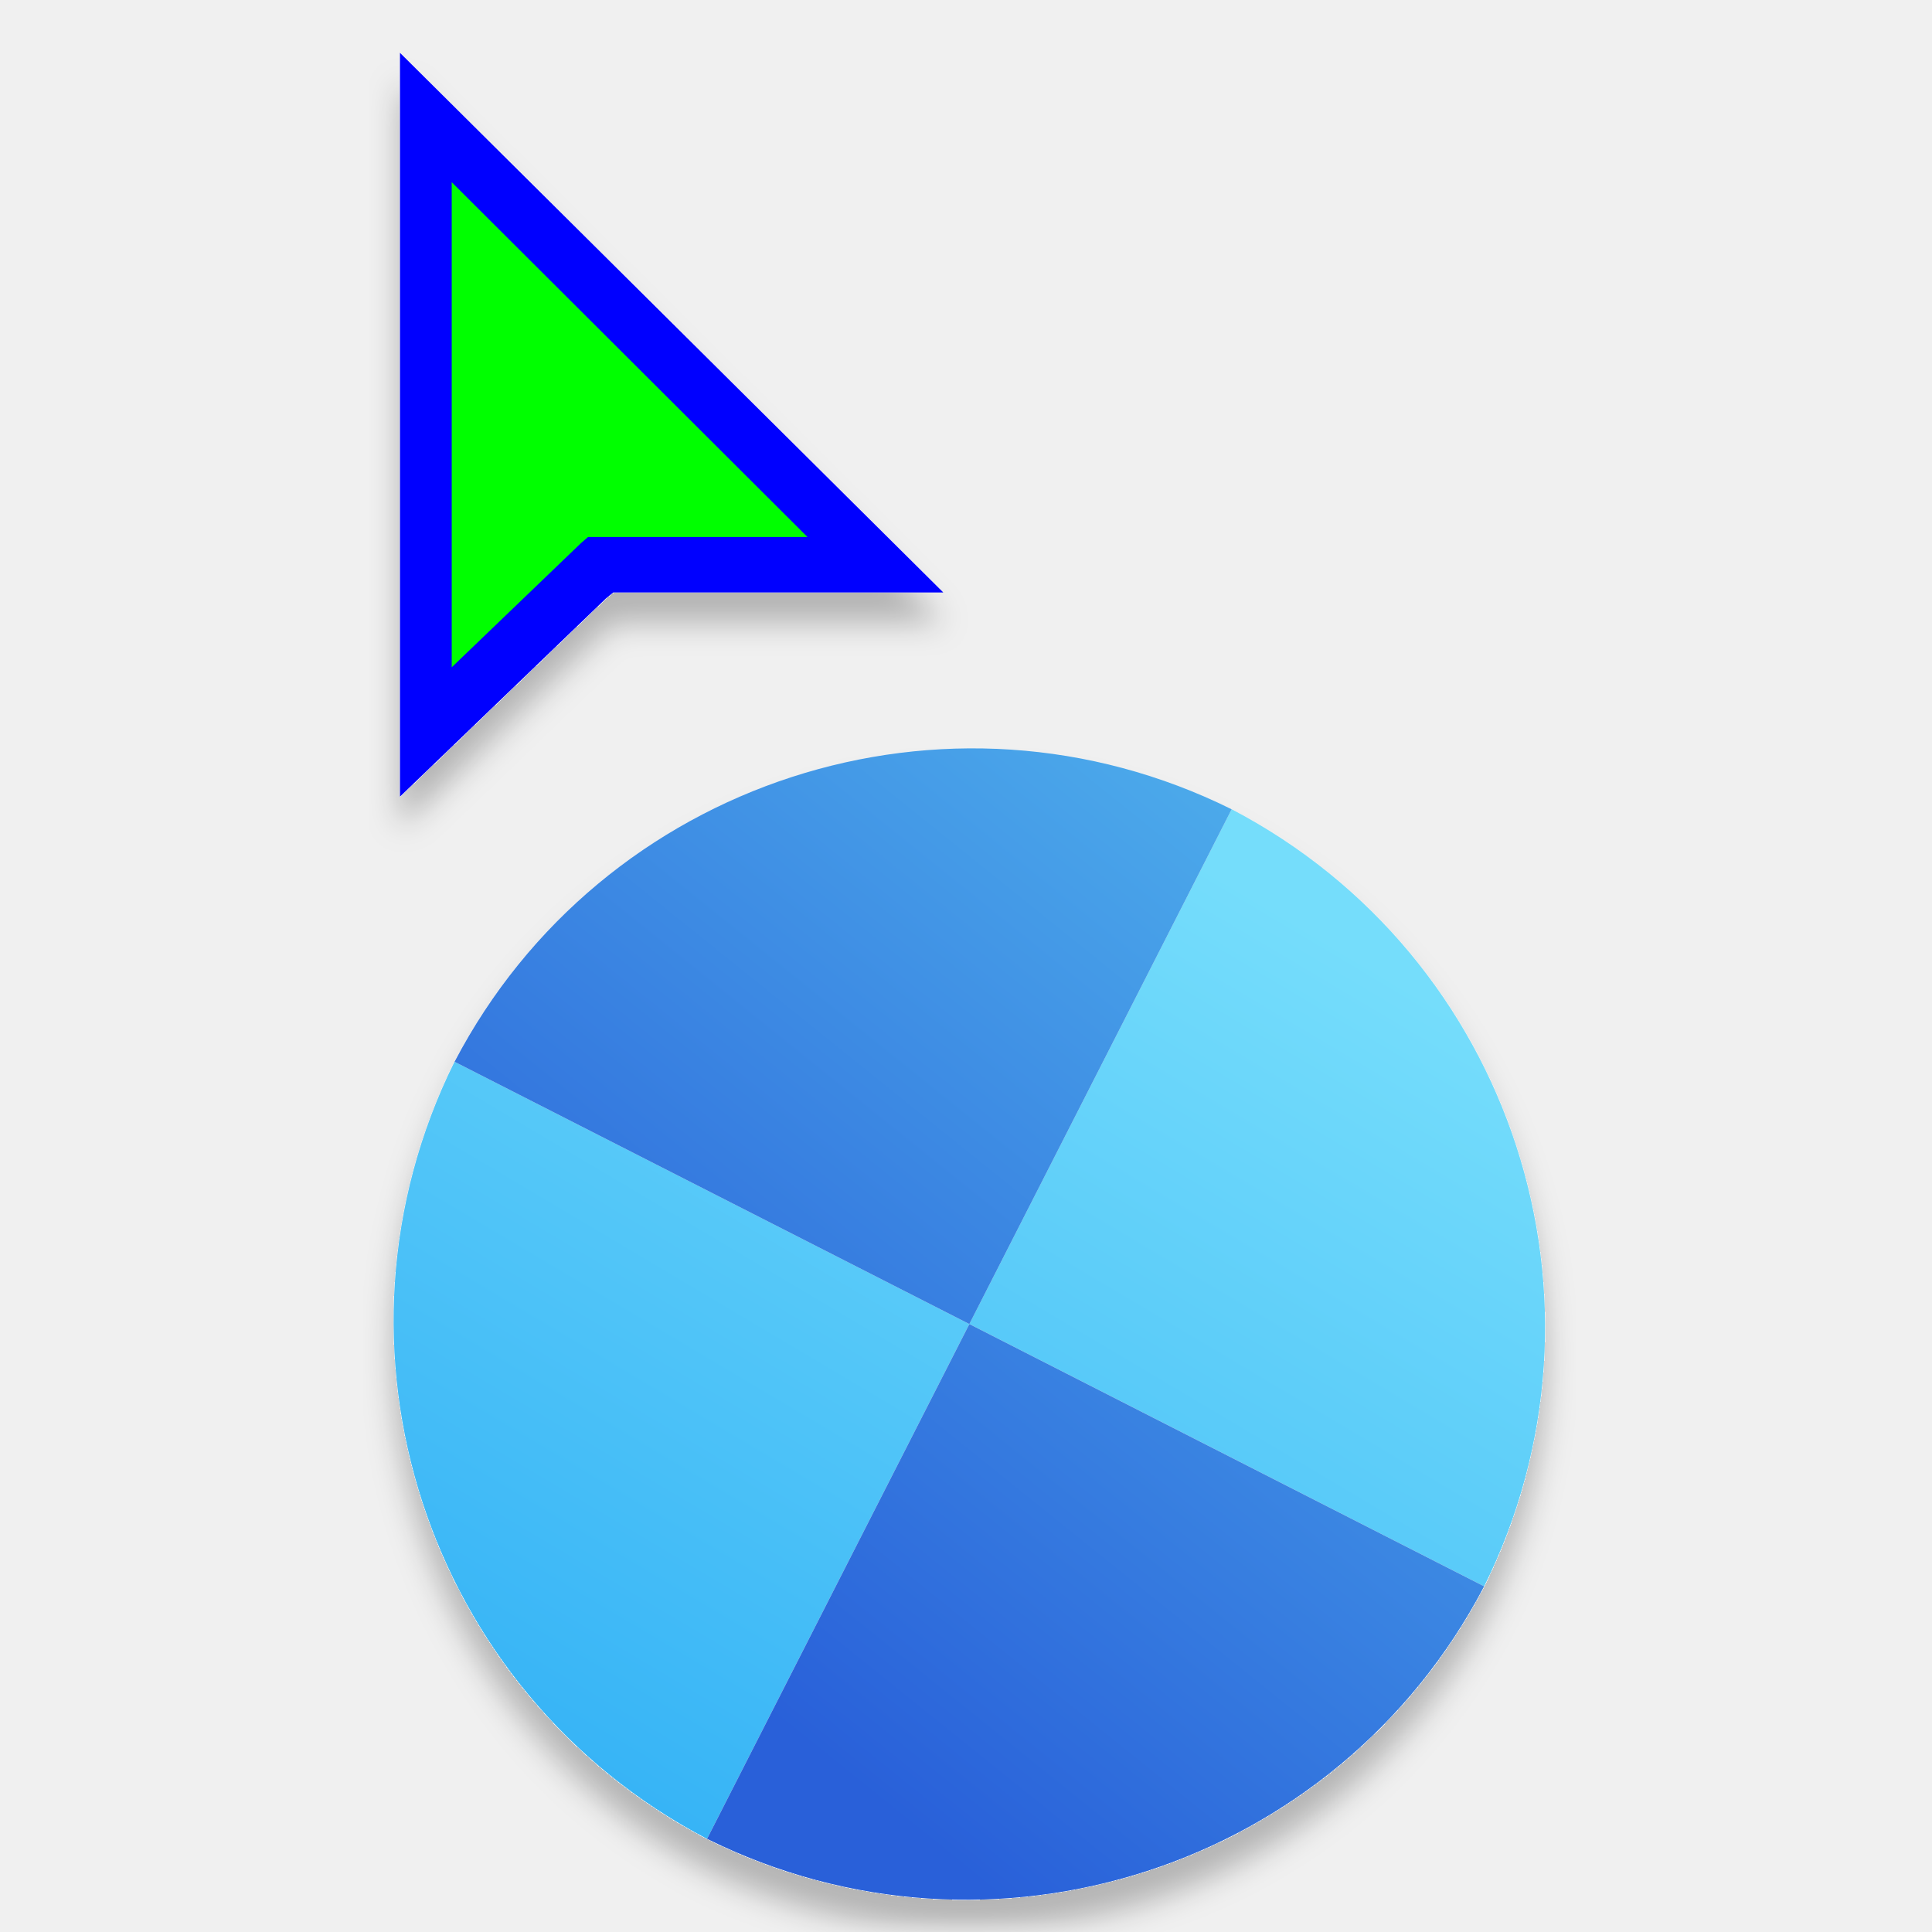
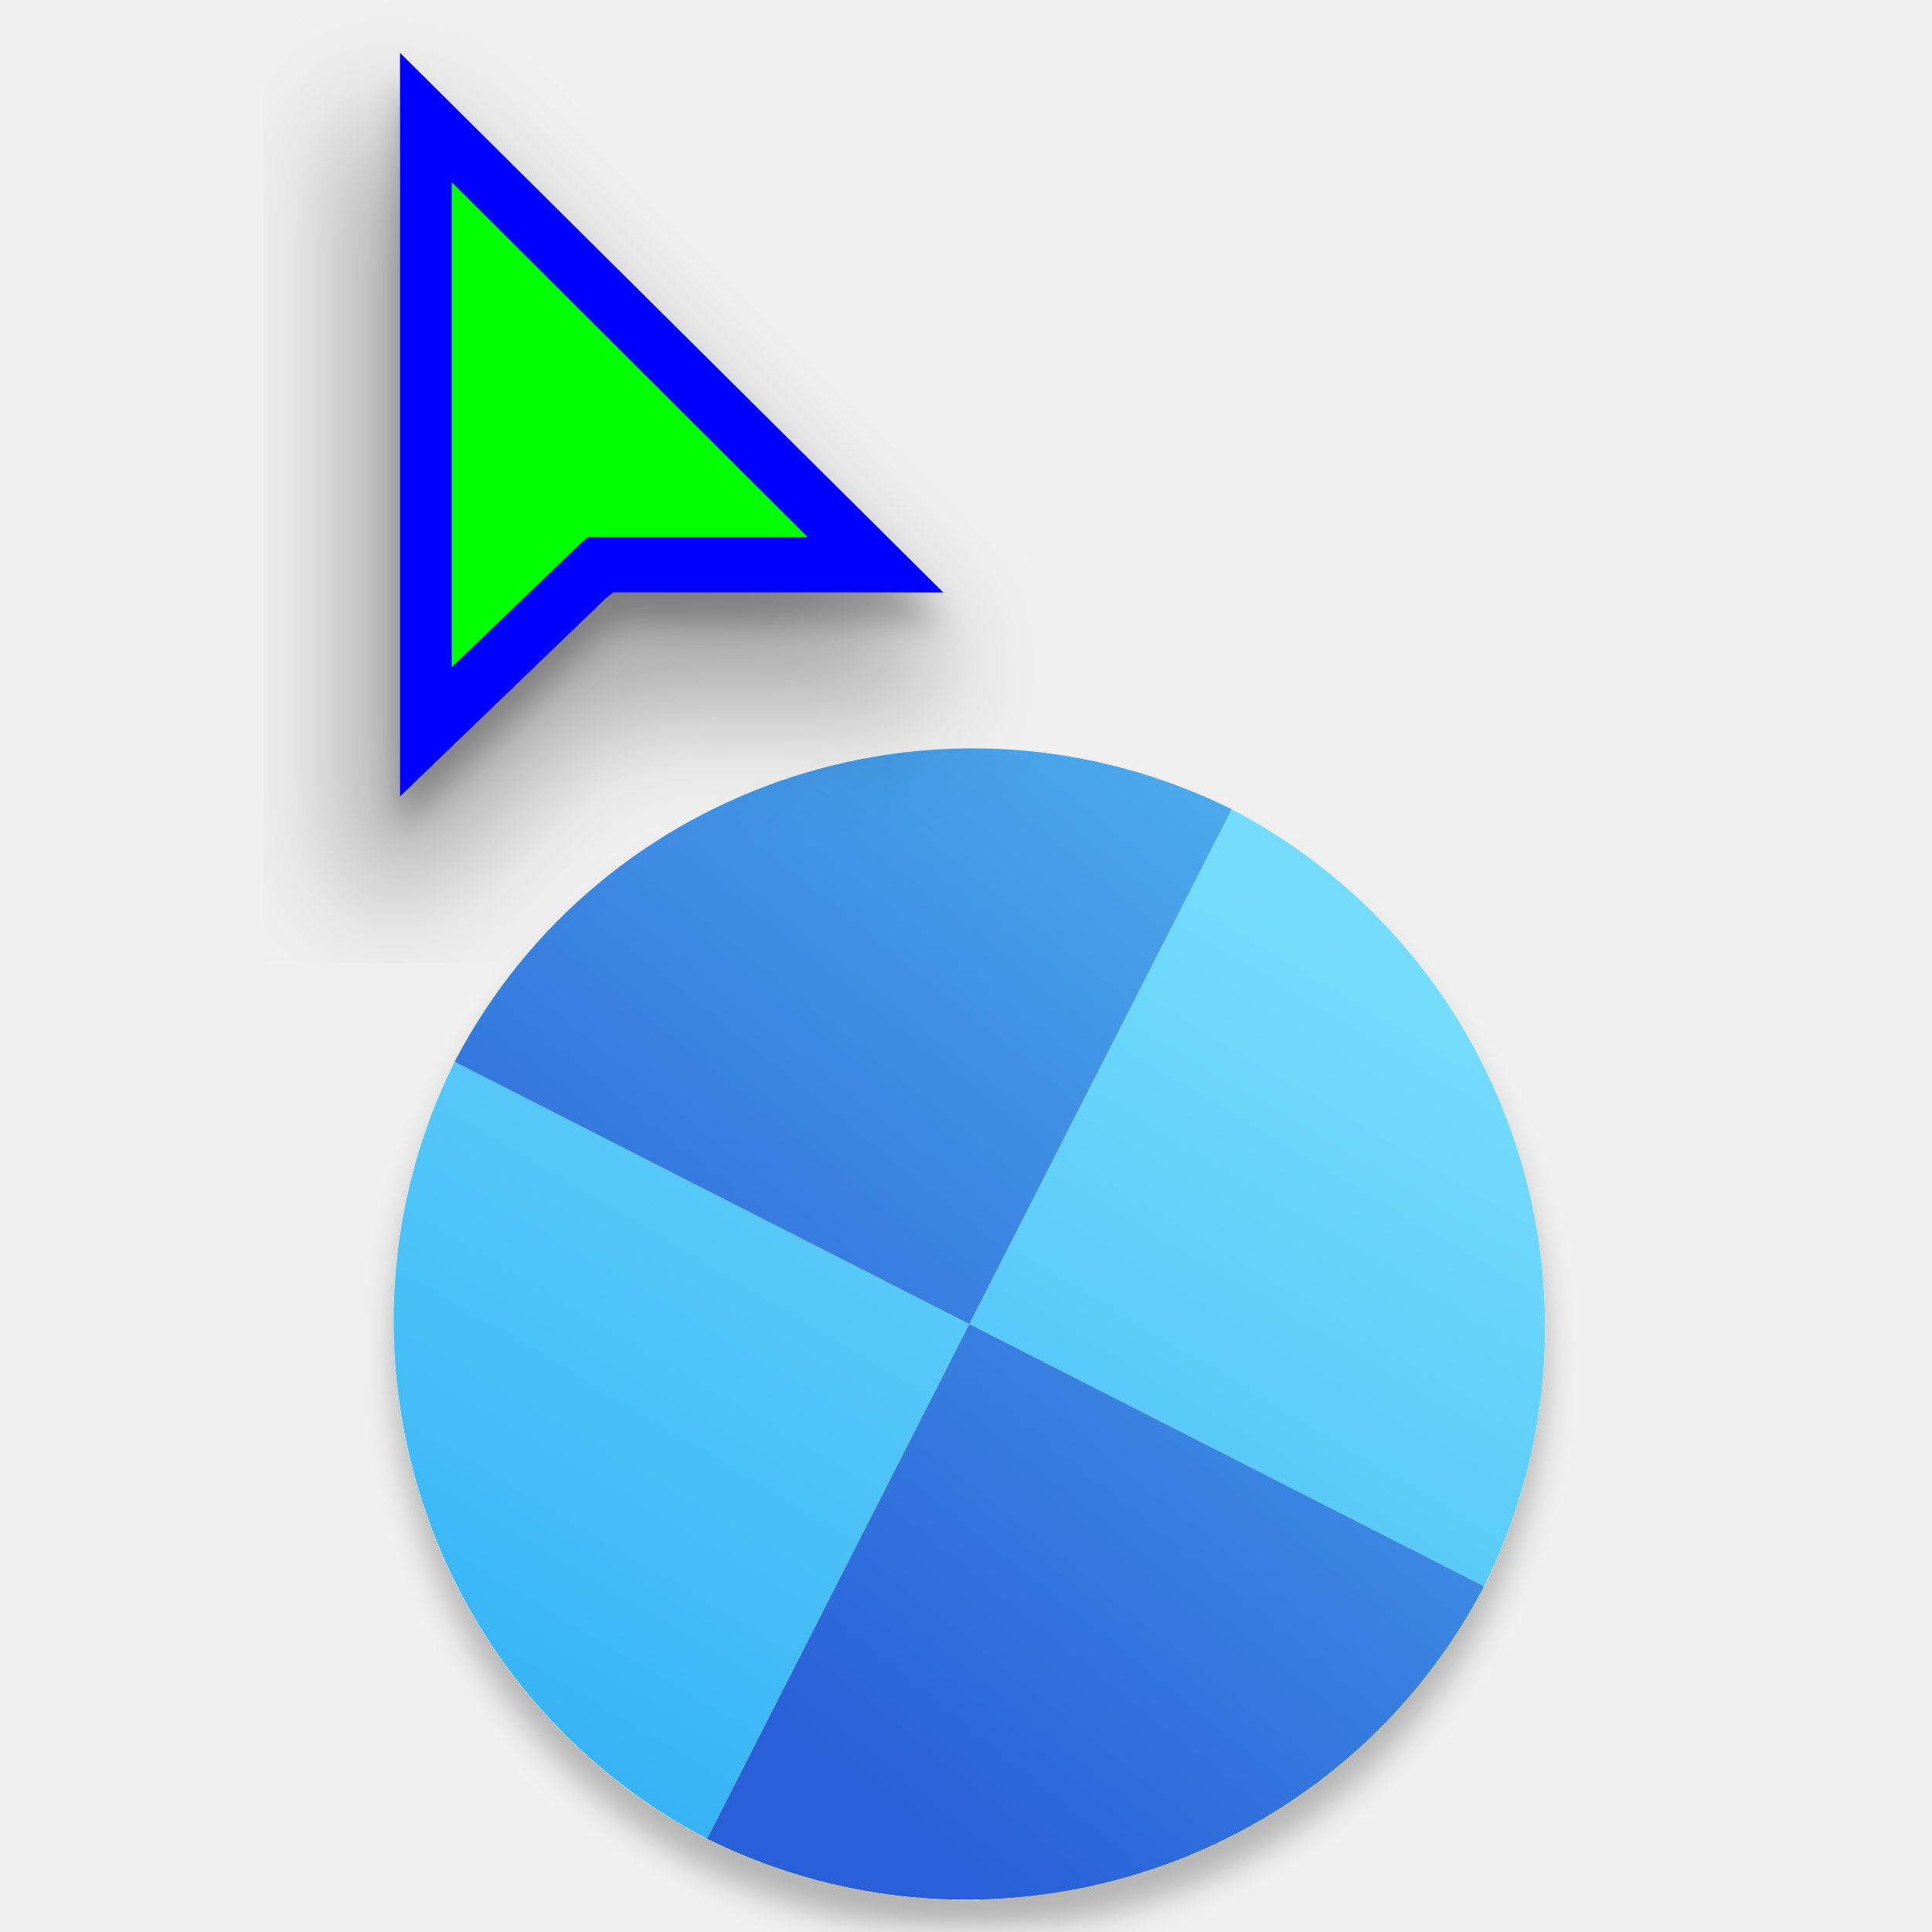
<svg xmlns="http://www.w3.org/2000/svg" width="256" height="256" viewBox="0 0 256 256" fill="none">
  <g clip-path="url(#clip0_4701_20)">
    <g filter="url(#filter0_d_4701_20)">
      <path d="M196.657 210.197C215.358 172.496 200.483 126.734 163.201 107.229L128.445 175.441L196.657 210.197Z" fill="url(#paint0_linear_4701_20)" />
      <path d="M60.227 140.687C41.526 178.388 56.401 224.15 93.683 243.655L128.439 175.443L60.227 140.687Z" fill="url(#paint1_linear_4701_20)" />
      <path d="M196.655 210.201C177.146 247.49 131.38 262.354 93.687 243.657L128.443 175.445L196.655 210.201Z" fill="url(#paint2_linear_4701_20)" />
      <path d="M60.231 140.689C79.74 103.4 125.506 88.536 163.199 107.233L128.443 175.445L60.231 140.689Z" fill="url(#paint3_linear_4701_20)" />
    </g>
    <g filter="url(#filter1_d_4701_20)">
-       <path fill-rule="evenodd" clip-rule="evenodd" d="M53 105.56V7L124.992 78.506H81.26L80.322 79.269L53 105.56Z" fill="#0000FF" />
+       <g filter="url(#filter2_d_4701_20)">
+         <path fill-rule="evenodd" clip-rule="evenodd" d="M53 105.56V7L124.992 78.506H81.26L80.322 79.269L53 105.56Z" fill="#0000FF" />
+       </g>
+       <path fill-rule="evenodd" clip-rule="evenodd" d="M59.856 24.141V88.419L76.997 71.953L77.92 71.154H106.994L59.856 24.141Z" fill="#00FF00" />
    </g>
-     <path fill-rule="evenodd" clip-rule="evenodd" d="M59.856 24.141V88.419L76.997 71.953L77.92 71.154H106.994L59.856 24.141Z" fill="#00FF00" />
  </g>
  <defs>
    <filter id="filter0_d_4701_20" x="48.155" y="99.162" width="160.573" height="160.566" filterUnits="userSpaceOnUse" color-interpolation-filters="sRGB">
      <feFlood flood-opacity="0" result="BackgroundImageFix" />
      <feColorMatrix in="SourceAlpha" type="matrix" values="0 0 0 0 0 0 0 0 0 0 0 0 0 0 0 0 0 0 127 0" result="hardAlpha" />
      <feOffset dy="4" />
      <feGaussianBlur stdDeviation="2" />
      <feComposite in2="hardAlpha" operator="out" />
      <feColorMatrix type="matrix" values="0 0 0 0 0 0 0 0 0 0 0 0 0 0 0 0 0 0 0.25 0" />
      <feBlend mode="normal" in2="BackgroundImageFix" result="effect1_dropShadow_4701_20" />
      <feBlend mode="normal" in="SourceGraphic" in2="effect1_dropShadow_4701_20" result="shape" />
    </filter>
-     <filter id="filter1_d_4701_20" x="49" y="7" width="79.992" height="106.56" filterUnits="userSpaceOnUse" color-interpolation-filters="sRGB">
+     <filter id="filter1_d_4701_20" x="35" y="-1" width="101.992" height="128.56" filterUnits="userSpaceOnUse" color-interpolation-filters="sRGB">
+       <feFlood flood-opacity="0" result="BackgroundImageFix" />
+       <feColorMatrix in="SourceAlpha" type="matrix" values="0 0 0 0 0 0 0 0 0 0 0 0 0 0 0 0 0 0 127 0" result="hardAlpha" />
+       <feOffset dx="-3" dy="7" />
+       <feGaussianBlur stdDeviation="7.5" />
+       <feColorMatrix type="matrix" values="0 0 0 0 0 0 0 0 0 0 0 0 0 0 0 0 0 0 0.3 0" />
+       <feBlend mode="normal" in2="BackgroundImageFix" result="effect1_dropShadow_4701_20" />
+       <feBlend mode="normal" in="SourceGraphic" in2="effect1_dropShadow_4701_20" result="shape" />
+     </filter>
+     <filter id="filter2_d_4701_20" x="49" y="7" width="79.992" height="106.56" filterUnits="userSpaceOnUse" color-interpolation-filters="sRGB">
      <feFlood flood-opacity="0" result="BackgroundImageFix" />
      <feColorMatrix in="SourceAlpha" type="matrix" values="0 0 0 0 0 0 0 0 0 0 0 0 0 0 0 0 0 0 127 0" result="hardAlpha" />
      <feOffset dy="4" />
      <feGaussianBlur stdDeviation="2" />
      <feComposite in2="hardAlpha" operator="out" />
      <feColorMatrix type="matrix" values="0 0 0 0 0 0 0 0 0 0 0 0 0 0 0 0 0 0 0.25 0" />
      <feBlend mode="normal" in2="BackgroundImageFix" result="effect1_dropShadow_4701_20" />
      <feBlend mode="normal" in="SourceGraphic" in2="effect1_dropShadow_4701_20" result="shape" />
    </filter>
    <linearGradient id="paint0_linear_4701_20" x1="167.676" y1="119.057" x2="93.685" y2="243.661" gradientUnits="userSpaceOnUse">
      <stop stop-color="#75DDFB" />
      <stop offset="1" stop-color="#37B4F6" />
    </linearGradient>
    <linearGradient id="paint1_linear_4701_20" x1="167.676" y1="119.057" x2="93.685" y2="243.661" gradientUnits="userSpaceOnUse">
      <stop stop-color="#75DDFB" />
      <stop offset="1" stop-color="#37B4F6" />
    </linearGradient>
    <linearGradient id="paint2_linear_4701_20" x1="200.427" y1="114.74" x2="106.715" y2="231.205" gradientUnits="userSpaceOnUse">
      <stop stop-color="#50B3ED" />
      <stop offset="1" stop-color="#2960D9" />
    </linearGradient>
    <linearGradient id="paint3_linear_4701_20" x1="200.427" y1="114.74" x2="106.715" y2="231.205" gradientUnits="userSpaceOnUse">
      <stop stop-color="#50B3ED" />
      <stop offset="1" stop-color="#2960D9" />
    </linearGradient>
    <clipPath id="clip0_4701_20">
      <rect width="256" height="256" fill="white" />
    </clipPath>
  </defs>
</svg>
